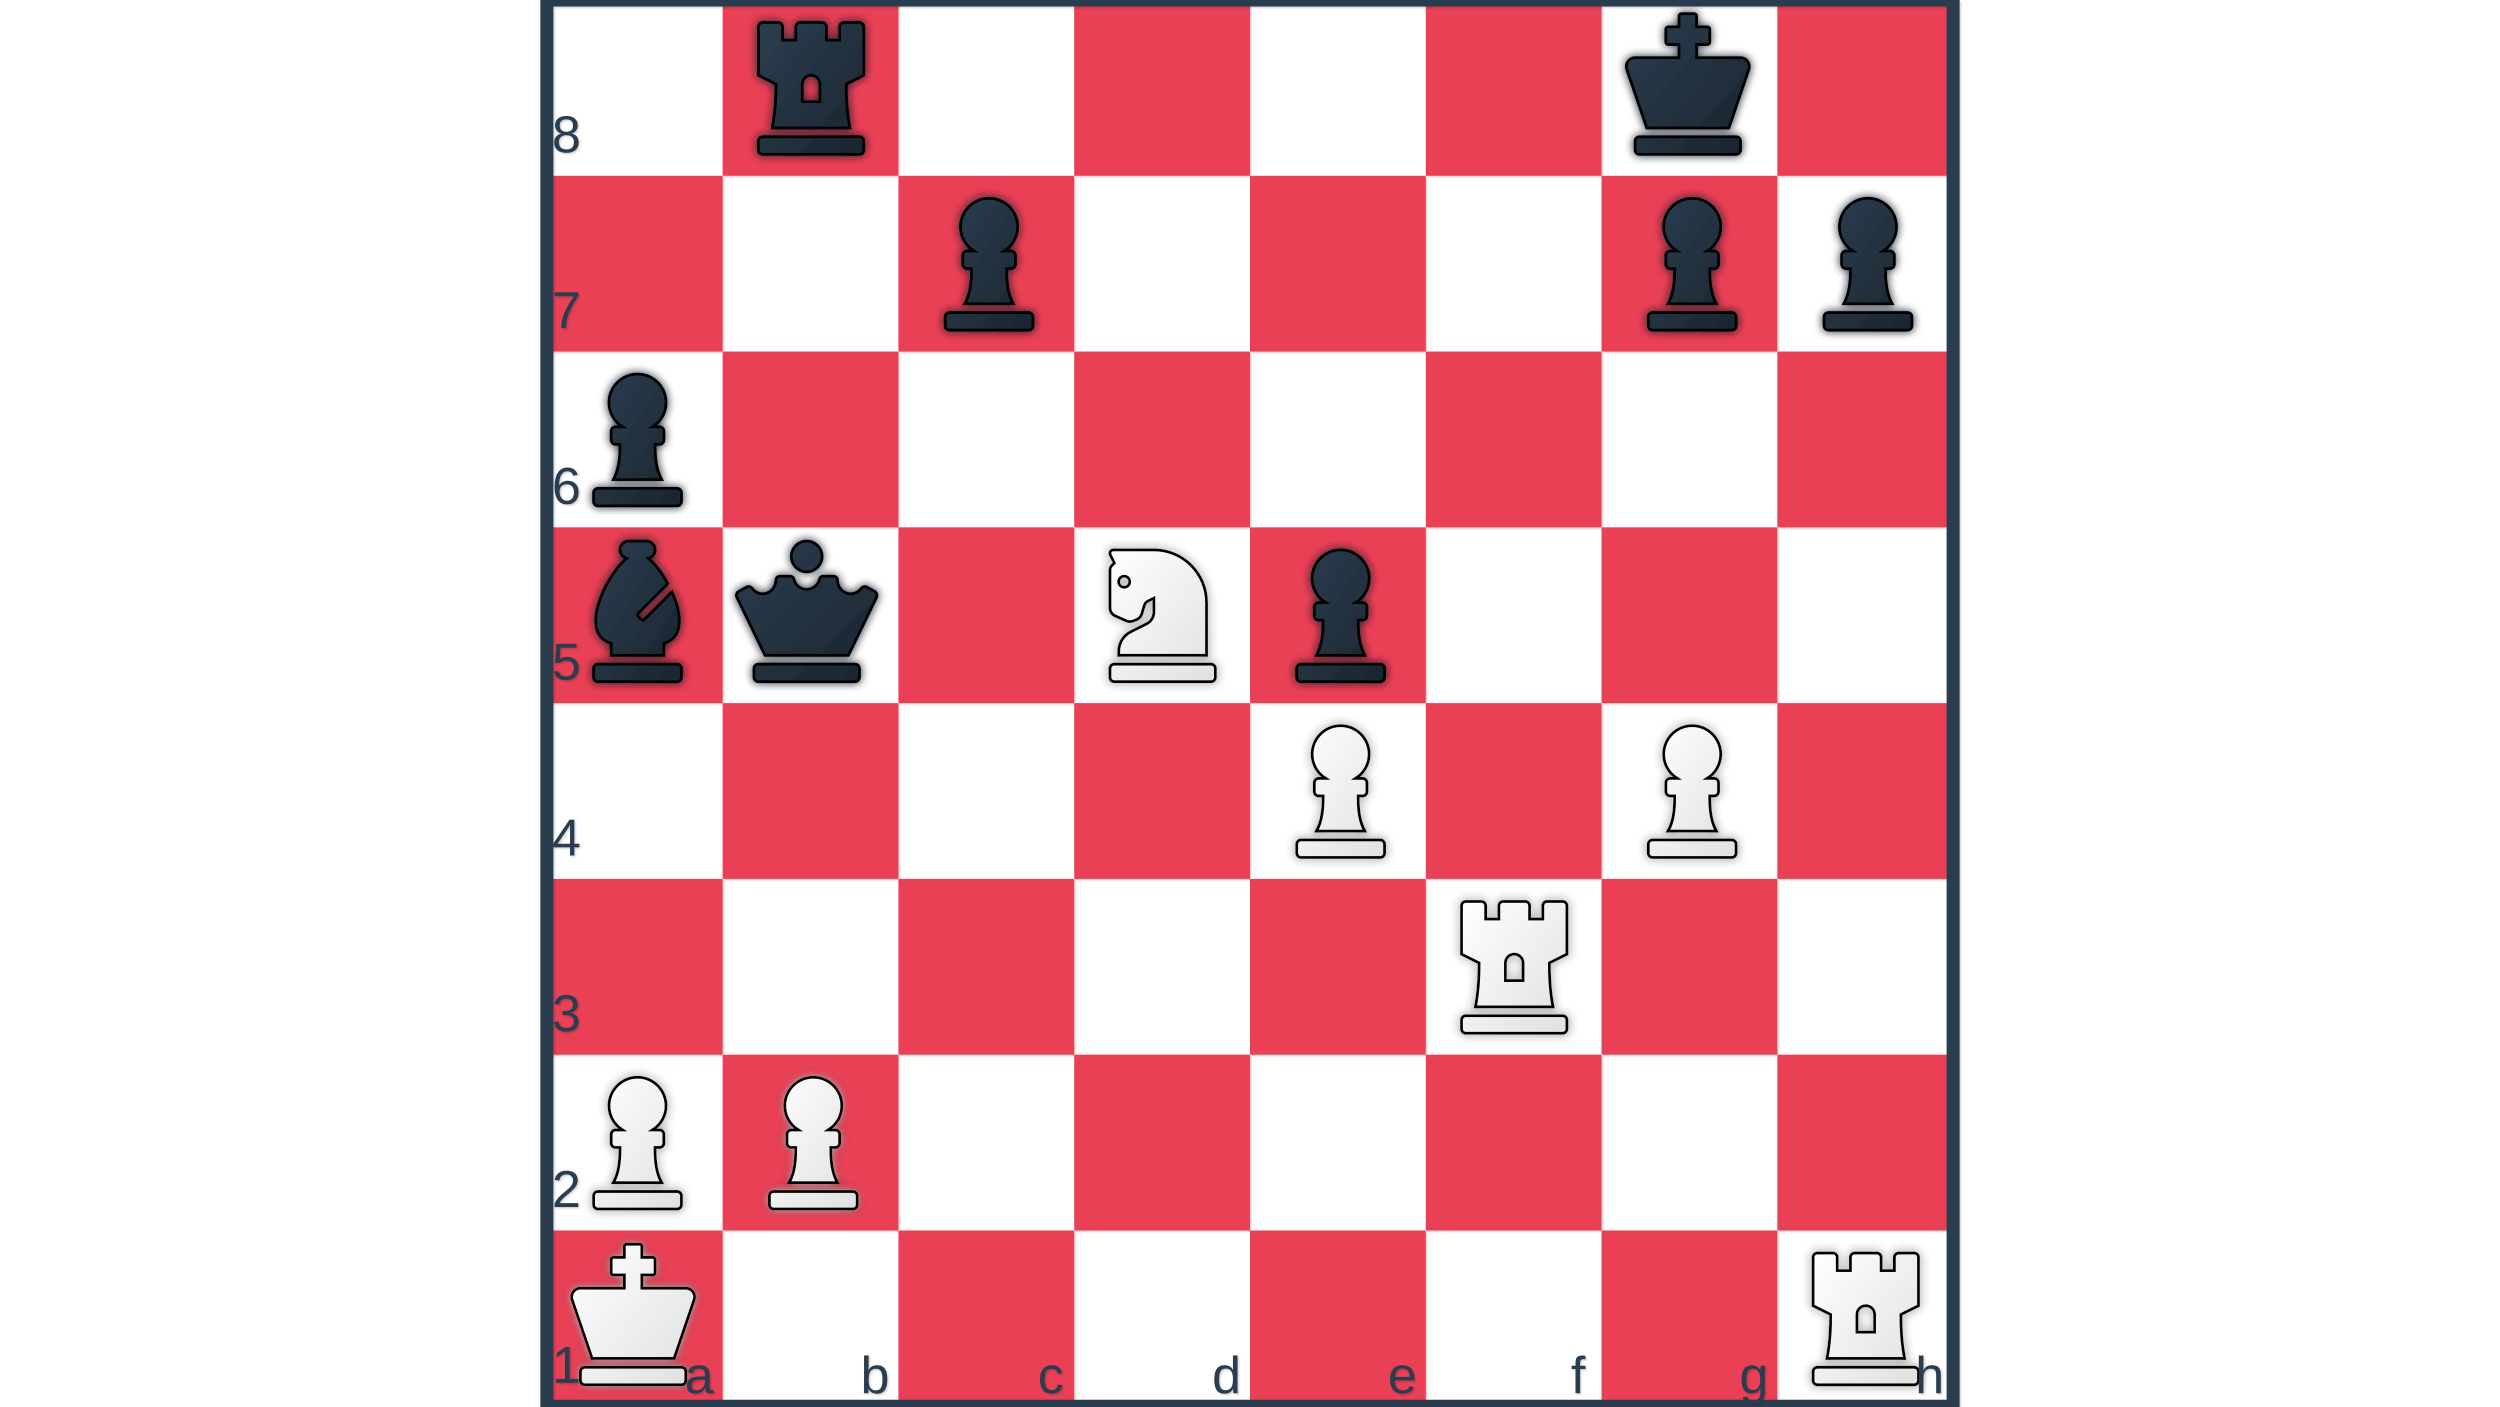
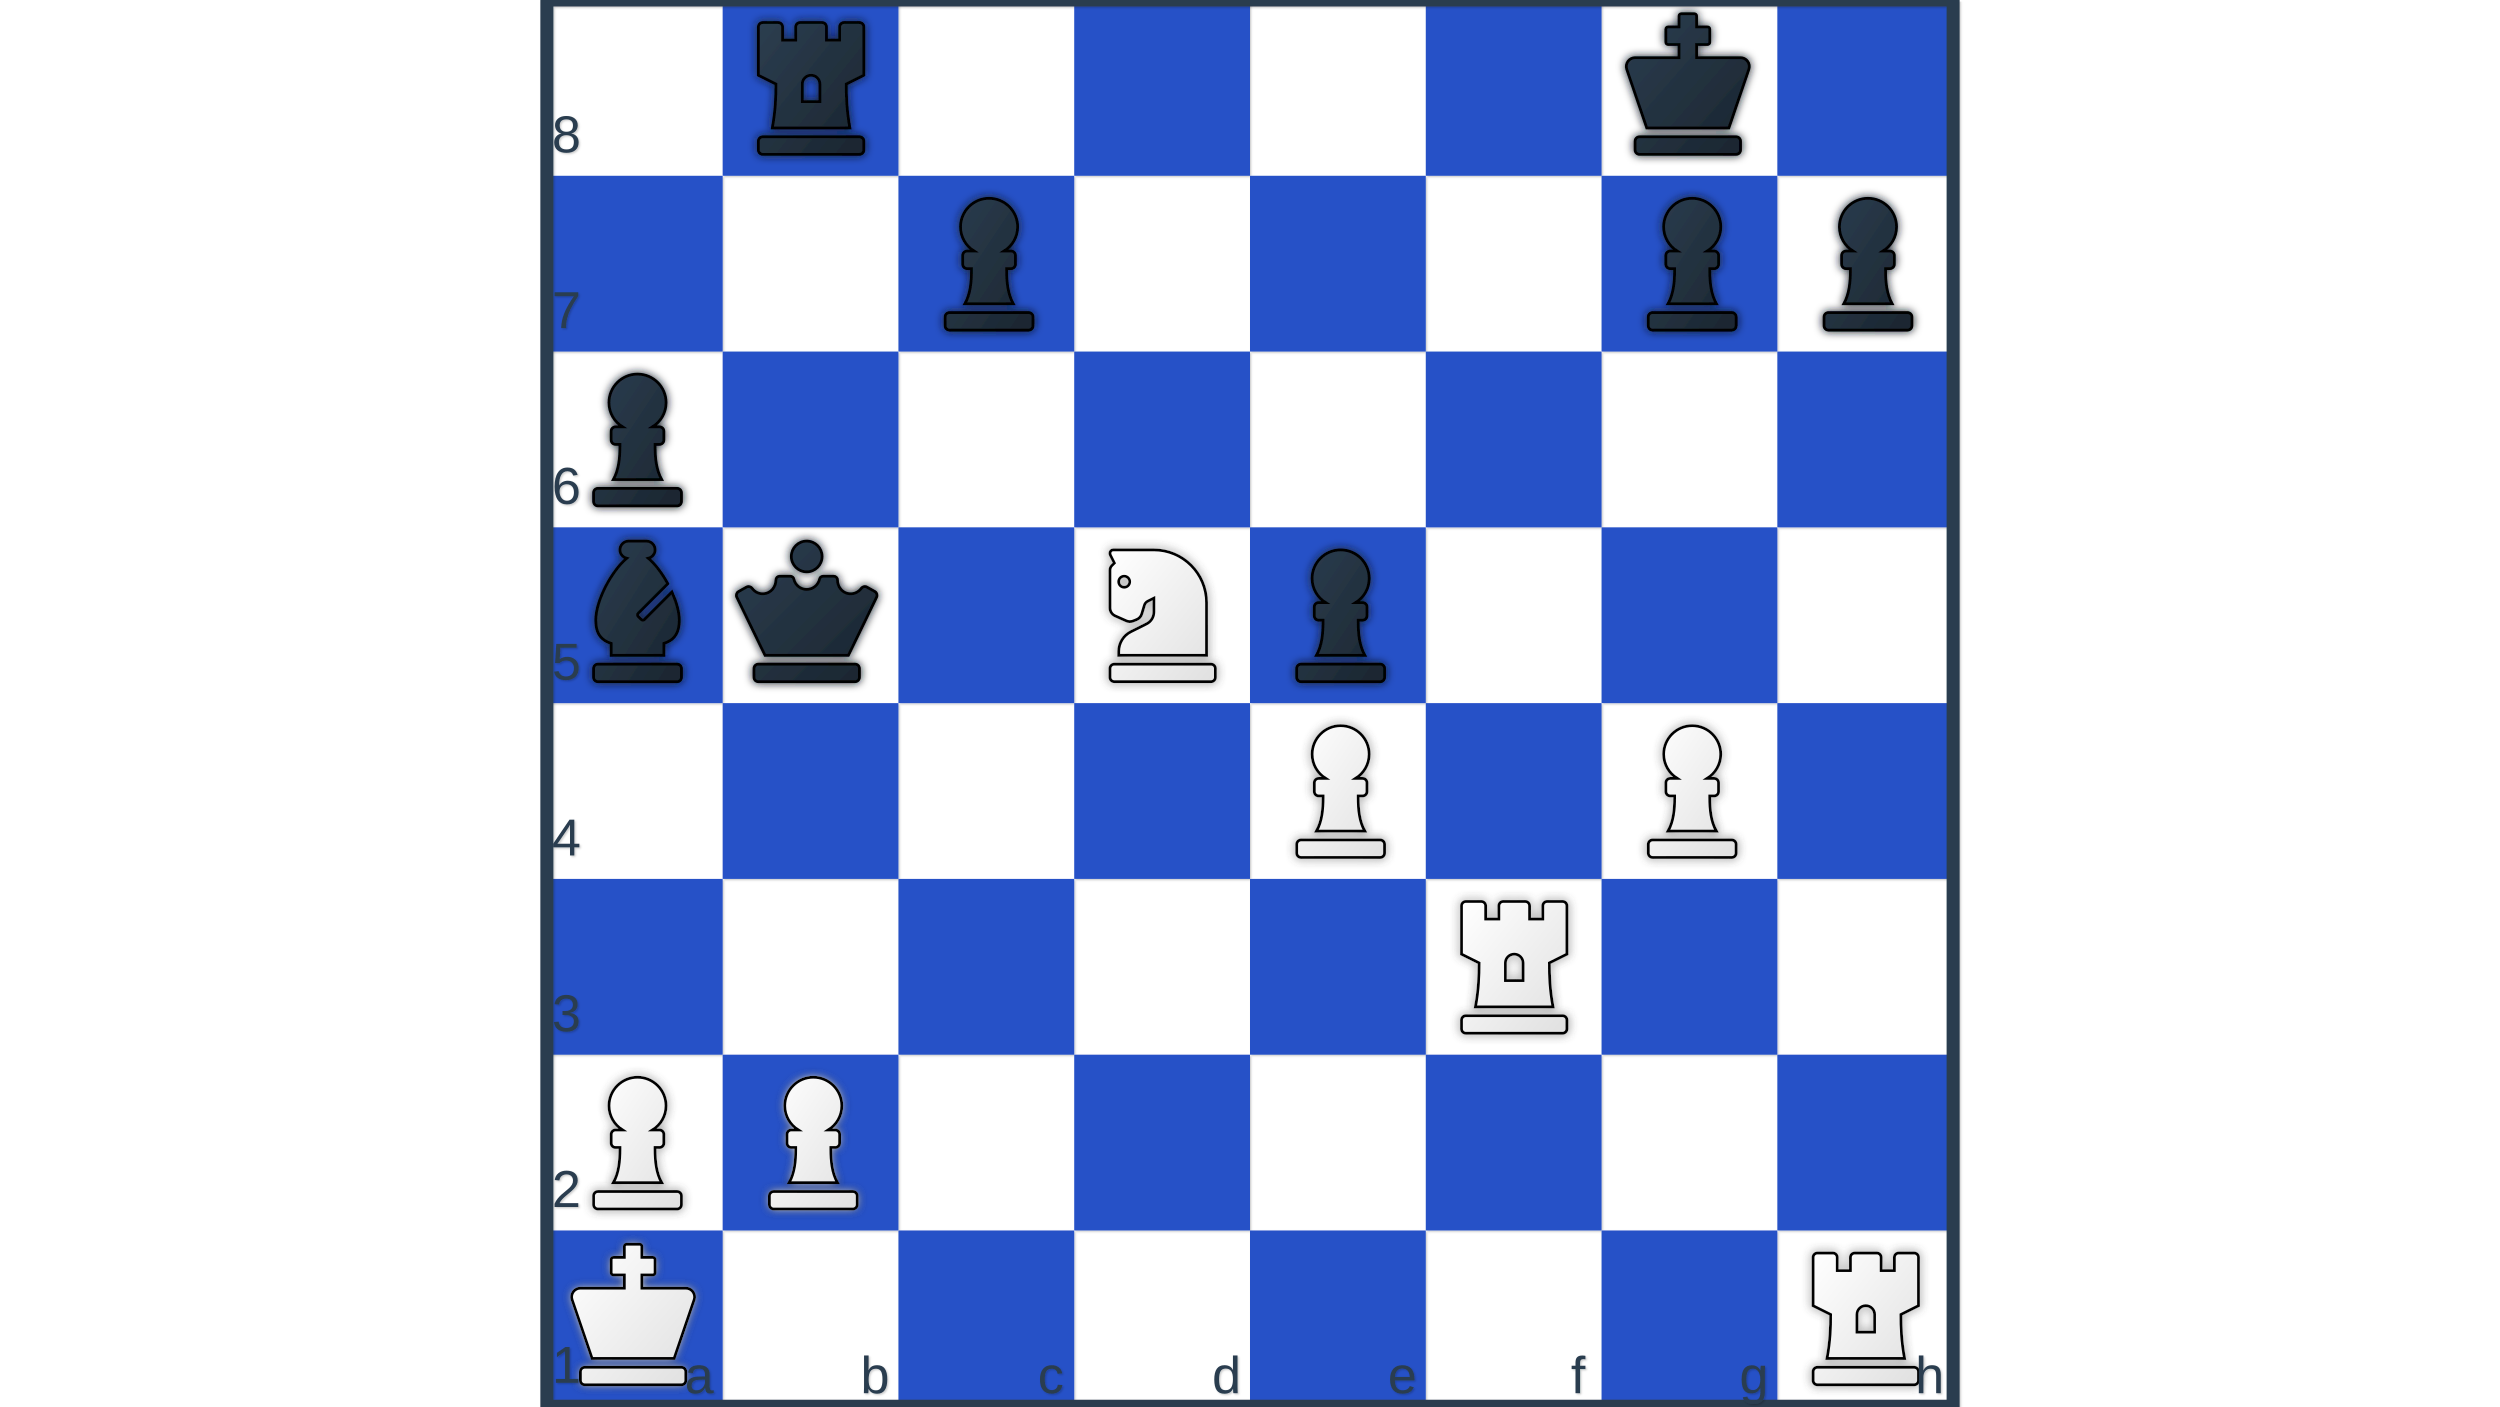
<svg xmlns="http://www.w3.org/2000/svg" viewBox="0 0 1920 1080" width="1920" height="1080">
  <g id="current_move" piece_point="" />
  <g transform="translate(420, 0)">
    <defs>
      <linearGradient id="lightSquareGradient" x1="0%" y1="0%" x2="100%" y2="100%">
        <stop offset="0%" style="stop-color:#FFFFFF" />
        <stop offset="100%" style="stop-color:#FFFFFF" />
      </linearGradient>
      <linearGradient id="darkSquareGradient" x1="0%" y1="0%" x2="100%" y2="100%">
-         <stop offset="0%" style="stop-color:#E94057" />
-         <stop offset="100%" style="stop-color:#E94057" />
+         <stop offset="0%" style="stop-color:#2751c7" />
+         <stop offset="100%" style="stop-color:#2751c7" />
      </linearGradient>
      <filter id="squareShadow" x="-20%" y="-20%" width="140%" height="140%">
        <feGaussianBlur in="SourceAlpha" stdDeviation="1" />
        <feOffset dx="1" dy="1" />
        <feComponentTransfer>
          <feFuncA type="linear" slope="0.2" />
        </feComponentTransfer>
        <feMerge>
          <feMergeNode />
          <feMergeNode in="SourceGraphic" />
        </feMerge>
      </filter>
    </defs>
    <rect width="1080" height="1080" fill="url(#lightSquareGradient)" />
    <g filter="url(#squareShadow)">
      <rect x="135" y="0" width="135" height="135" fill="url(#darkSquareGradient)" />
      <rect x="405" y="0" width="135" height="135" fill="url(#darkSquareGradient)" />
      <rect x="675" y="0" width="135" height="135" fill="url(#darkSquareGradient)" />
      <rect x="945" y="0" width="135" height="135" fill="url(#darkSquareGradient)" />
      <rect x="0" y="135" width="135" height="135" fill="url(#darkSquareGradient)" />
      <rect x="270" y="135" width="135" height="135" fill="url(#darkSquareGradient)" />
      <rect x="540" y="135" width="135" height="135" fill="url(#darkSquareGradient)" />
      <rect x="810" y="135" width="135" height="135" fill="url(#darkSquareGradient)" />
      <rect x="135" y="270" width="135" height="135" fill="url(#darkSquareGradient)" />
      <rect x="405" y="270" width="135" height="135" fill="url(#darkSquareGradient)" />
      <rect x="675" y="270" width="135" height="135" fill="url(#darkSquareGradient)" />
      <rect x="945" y="270" width="135" height="135" fill="url(#darkSquareGradient)" />
      <rect x="0" y="405" width="135" height="135" fill="url(#darkSquareGradient)" />
      <rect x="270" y="405" width="135" height="135" fill="url(#darkSquareGradient)" />
      <rect x="540" y="405" width="135" height="135" fill="url(#darkSquareGradient)" />
      <rect x="810" y="405" width="135" height="135" fill="url(#darkSquareGradient)" />
      <rect x="135" y="540" width="135" height="135" fill="url(#darkSquareGradient)" />
      <rect x="405" y="540" width="135" height="135" fill="url(#darkSquareGradient)" />
      <rect x="675" y="540" width="135" height="135" fill="url(#darkSquareGradient)" />
      <rect x="945" y="540" width="135" height="135" fill="url(#darkSquareGradient)" />
      <rect x="0" y="675" width="135" height="135" fill="url(#darkSquareGradient)" />
      <rect x="270" y="675" width="135" height="135" fill="url(#darkSquareGradient)" />
      <rect x="540" y="675" width="135" height="135" fill="url(#darkSquareGradient)" />
      <rect x="810" y="675" width="135" height="135" fill="url(#darkSquareGradient)" />
      <rect x="135" y="810" width="135" height="135" fill="url(#darkSquareGradient)" />
      <rect x="405" y="810" width="135" height="135" fill="url(#darkSquareGradient)" />
      <rect x="675" y="810" width="135" height="135" fill="url(#darkSquareGradient)" />
      <rect x="945" y="810" width="135" height="135" fill="url(#darkSquareGradient)" />
      <rect x="0" y="945" width="135" height="135" fill="url(#darkSquareGradient)" />
      <rect x="270" y="945" width="135" height="135" fill="url(#darkSquareGradient)" />
      <rect x="540" y="945" width="135" height="135" fill="url(#darkSquareGradient)" />
      <rect x="810" y="945" width="135" height="135" fill="url(#darkSquareGradient)" />
    </g>
    <defs>
      <symbol id="king" viewBox="-32 0 512 512">
        <g transform="scale(0.8) translate(50, 50)">
          <g>
            <path d="M400 448H48a16 16 0 0 0-16 16v32a16 16 0 0 0 16 16h352a16 16 0 0 0 16-16v-32a16 16 0 0 0-16-16zm16-288H256v-48h40a8 8 0 0 0 8-8V56a8 8 0 0 0-8-8h-40V8a8 8 0 0 0-8-8h-48a8 8 0 0 0-8 8v40h-40a8 8 0 0 0-8 8v48a8 8 0 0 0 8 8h40v48H32a32 32 0 0 0-30.52 41.54L74.56 416h298.88l73.08-214.46A32 32 0 0 0 416 160z" />
          </g>
        </g>
      </symbol>
      <symbol id="queen" viewBox="0 0 512 512">
        <g transform="scale(0.8) translate(50, 50)">
          <g>
            <path d="M256 112a56 56 0 1 0-56-56 56 56 0 0 0 56 56zm176 336H80a16 16 0 0 0-16 16v32a16 16 0 0 0 16 16h352a16 16 0 0 0 16-16v-32a16 16 0 0 0-16-16zm72.87-263.84l-28.51-15.92c-7.44-5-16.91-2.46-22.29 4.68a47.59 47.59 0 0 1-47.23 18.23C383.7 186.86 368 164.93 368 141.4a13.4 13.4 0 0 0-13.4-13.4h-38.77c-6 0-11.61 4-12.86 9.91a48 48 0 0 1-93.94 0c-1.25-5.92-6.82-9.91-12.86-9.91H157.4a13.4 13.4 0 0 0-13.4 13.4c0 25.69-19 48.75-44.67 50.49a47.5 47.5 0 0 1-41.54-19.15c-5.28-7.09-14.73-9.45-22.09-4.54l-28.57 16a16 16 0 0 0-5.44 20.47L104.24 416h303.52l102.55-211.37a16 16 0 0 0-5.44-20.47z" />
          </g>
        </g>
      </symbol>
      <symbol id="bishop" viewBox="-96 0 512 512">
        <g transform="scale(0.8) translate(50, 50)">
          <g>
            <path d="M8 287.88c0 51.64 22.14 73.83 56 84.6V416h192v-43.52c33.86-10.77 56-33 56-84.6 0-30.61-10.73-67.1-26.69-102.56L185 285.65a8 8 0 0 1-11.31 0l-11.31-11.31a8 8 0 0 1 0-11.31L270.27 155.1c-20.8-37.91-46.47-72.1-70.87-92.59C213.4 59.09 224 47.05 224 32a32 32 0 0 0-32-32h-64a32 32 0 0 0-32 32c0 15 10.6 27.09 24.6 30.51C67.81 106.8 8 214.5 8 287.88zM304 448H16a16 16 0 0 0-16 16v32a16 16 0 0 0 16 16h288a16 16 0 0 0 16-16v-32a16 16 0 0 0-16-16z" />
          </g>
        </g>
      </symbol>
      <symbol id="knight" viewBox="-64 0 512 512">
        <g transform="scale(0.8) translate(50, 50)">
          <g>
            <path d="M19 272.47l40.63 18.06a32 32 0 0 0 24.88.47l12.78-5.12a32 32 0 0 0 18.76-20.5l9.22-30.65a24 24 0 0 1 12.55-15.65L159.94 208v50.33a48 48 0 0 1-26.53 42.94l-57.22 28.65A80 80 0 0 0 32 401.48V416h319.86V224c0-106-85.92-192-191.92-192H12A12 12 0 0 0 0 44a16.9 16.9 0 0 0 1.79 7.58L16 80l-9 9a24 24 0 0 0-7 17v137.21a32 32 0 0 0 19 29.26zM52 128a20 20 0 1 1-20 20 20 20 0 0 1 20-20zm316 320H16a16 16 0 0 0-16 16v32a16 16 0 0 0 16 16h352a16 16 0 0 0 16-16v-32a16 16 0 0 0-16-16z" />
          </g>
        </g>
      </symbol>
      <symbol id="rook" viewBox="-64 0 512 512">
        <g transform="scale(0.8) translate(50, 50)">
          <g>
            <path d="M368 32h-56a16 16 0 0 0-16 16v48h-48V48a16 16 0 0 0-16-16h-80a16 16 0 0 0-16 16v48H88.1V48a16 16 0 0 0-16-16H16A16 16 0 0 0 0 48v176l64 32c0 48.33-1.54 95-13.21 160h282.42C321.54 351 320 303.72 320 256l64-32V48a16 16 0 0 0-16-16zM224 320h-64v-64a32 32 0 0 1 64 0zm144 128H16a16 16 0 0 0-16 16v32a16 16 0 0 0 16 16h352a16 16 0 0 0 16-16v-32a16 16 0 0 0-16-16z" />
          </g>
        </g>
      </symbol>
      <symbol id="pawn" viewBox="-96 0 512 512">
        <g transform="scale(0.8) translate(50, 50)">
          <g>
            <path d="M105.1 224H80a16 16 0 0 0-16 16v32a16 16 0 0 0 16 16h16v5.49c0 44-4.14 86.6-24 122.51h176c-19.89-35.91-24-78.51-24-122.51V288h16a16 16 0 0 0 16-16v-32a16 16 0 0 0-16-16h-25.1c29.39-18.38 49.1-50.78 49.1-88a104 104 0 0 0-208 0c0 37.22 19.71 69.62 49.1 88zM304 448H16a16 16 0 0 0-16 16v32a16 16 0 0 0 16 16h288a16 16 0 0 0 16-16v-32a16 16 0 0 0-16-16z" />
          </g>
        </g>
      </symbol>
      <linearGradient id="whiteGradient" x1="0%" y1="0%" x2="100%" y2="100%">
        <stop offset="0%" style="stop-color:#FFFFFF" />
        <stop offset="100%" style="stop-color:#E0E0E0" />
      </linearGradient>
      <linearGradient id="blackGradient" x1="0%" y1="0%" x2="100%" y2="100%">
        <stop offset="0%" style="stop-color:#2C3E50" />
        <stop offset="100%" style="stop-color:#1a252f" />
      </linearGradient>
      <filter id="glow" x="-50%" y="-50%" width="200%" height="200%">
        <feGaussianBlur stdDeviation="3.27" result="coloredBlur" />
        <feMerge>
          <feMergeNode in="coloredBlur" />
          <feMergeNode in="SourceGraphic" />
        </feMerge>
      </filter>
    </defs>
    <g id="whitepieces" fill="url(#whiteGradient)" stroke="#000000" stroke-width="10" filter="url(#glow)">
      <use href="#knight" x="405" y="405" width="135" height="135" _id="Nd5" />
      <use href="#pawn" x="540" y="540" width="135" height="135" _id="Pe4" />
      <use href="#pawn" x="810" y="540" width="135" height="135" _id="Pg4" />
      <use href="#rook" x="675" y="675" width="135" height="135" _id="Rf3" />
      <use href="#pawn" x="0" y="810" width="135" height="135" _id="Pa2" />
      <use href="#pawn" x="135" y="810" width="135" height="135" _id="Pb2" />
      <use href="#king" x="0" y="945" width="135" height="135" _id="Ka1" />
      <use href="#rook" x="945" y="945" width="135" height="135" _id="Rh1" />
    </g>
    <g id="blackpieces" fill="url(#blackGradient)" stroke="#000000" stroke-width="10" filter="url(#glow)">
      <use href="#rook" x="135" y="0" width="135" height="135" _id="rb8" />
      <use href="#king" x="810" y="0" width="135" height="135" _id="kg8" />
      <use href="#pawn" x="270" y="135" width="135" height="135" _id="pc7" />
      <use href="#pawn" x="810" y="135" width="135" height="135" _id="pg7" />
      <use href="#pawn" x="945" y="135" width="135" height="135" _id="ph7" />
      <use href="#pawn" x="0" y="270" width="135" height="135" _id="pa6" />
      <use href="#bishop" x="0" y="405" width="135" height="135" _id="ba5" />
      <use href="#queen" x="135" y="405" width="135" height="135" _id="qb5" />
      <use href="#pawn" x="540" y="405" width="135" height="135" _id="pe5" />
    </g>
    <rect x="0" y="0" width="1080" height="1080" fill="none" stroke="#2C3E50" stroke-width="10" filter="url(#squareShadow)" />
    <g font-family="Arial" font-size="40" text-anchor="middle" fill="#2C3E50" filter="url(#squareShadow)">
      <text x="117" y="1070">a</text>
      <text x="252" y="1070">b</text>
      <text x="387" y="1070">c</text>
      <text x="522" y="1070">d</text>
      <text x="657" y="1070">e</text>
      <text x="792" y="1070">f</text>
      <text x="927" y="1070">g</text>
      <text x="1062" y="1070">h</text>
      <text x="15" y="1062">1</text>
      <text x="15" y="927">2</text>
      <text x="15" y="792">3</text>
      <text x="15" y="657">4</text>
      <text x="15" y="522">5</text>
      <text x="15" y="387">6</text>
      <text x="15" y="252">7</text>
      <text x="15" y="117">8</text>
    </g>
  </g>
</svg>
